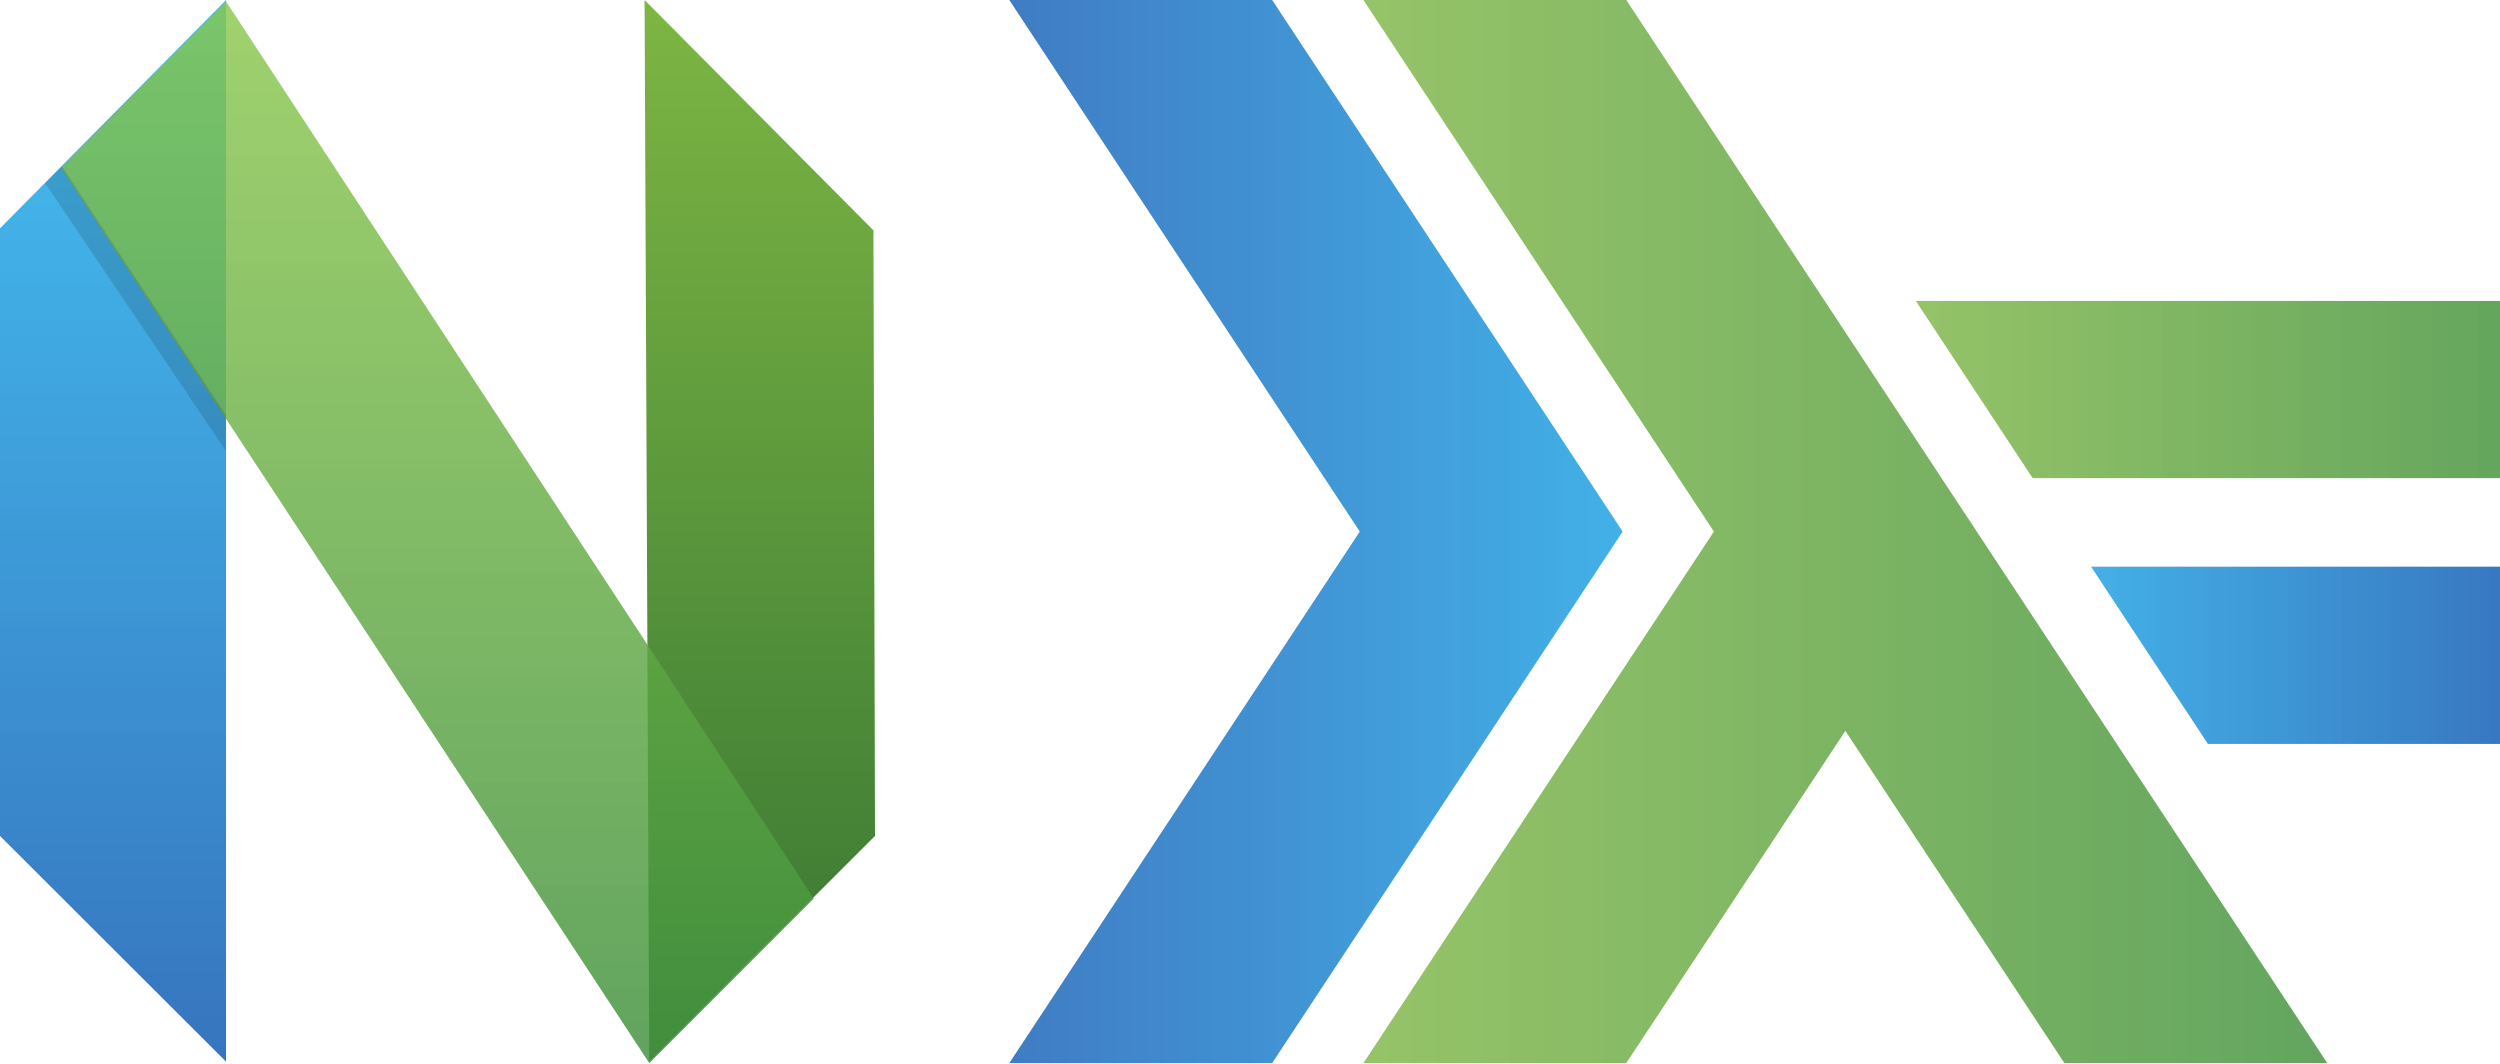
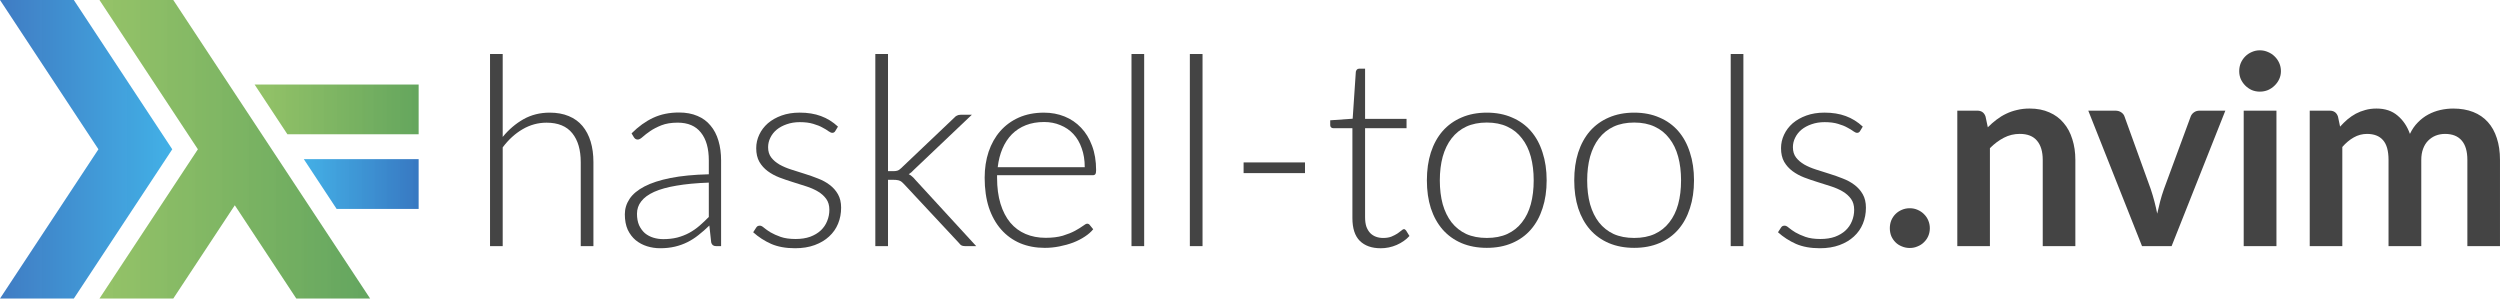
- <svg xmlns="http://www.w3.org/2000/svg" xmlns:xlink="http://www.w3.org/1999/xlink" width="1714.312" height="729" viewBox="0 0 1714.312 729" version="1.1" id="svg95">
+ <svg xmlns="http://www.w3.org/2000/svg" xmlns:xlink="http://www.w3.org/1999/xlink" width="600" height="71.654" viewBox="0 0 600 71.654" version="1.1" id="svg95">
  <description>Created with Sketch (http://www.bohemiancoding.com/sketch)</description>
  <defs id="defs87">
    <linearGradient id="linearGradient10331">
      <stop style="stop-color:#159ce0;stop-opacity:0.8;" offset="0" id="stop10327" />
      <stop style="stop-color:#105db5;stop-opacity:0.835;" offset="1" id="stop10329" />
    </linearGradient>
    <linearGradient id="linearGradient7287">
      <stop style="stop-color:#7ab442;stop-opacity:0.8;" offset="0" id="stop7283" />
      <stop style="stop-color:#499641;stop-opacity:0.851;" offset="1" id="stop7285" />
    </linearGradient>
    <linearGradient id="linearGradient4036">
      <stop style="stop-color:#7bb442;stop-opacity:0.8;" offset="0" id="stop4032" />
      <stop style="stop-color:#459440;stop-opacity:0.839;" offset="1" id="stop4034" />
    </linearGradient>
    <linearGradient id="linearGradient2165">
      <stop style="stop-color:#105bb4;stop-opacity:0.8;" offset="0" id="stop2161" />
      <stop style="stop-color:#159ee1;stop-opacity:0.808;" offset="1" id="stop2163" />
    </linearGradient>
    <linearGradient x1="167.958" y1="-0.461" x2="167.958" y2="335.455" id="linearGradient-1" gradientTransform="scale(0.461424,2.167204)" gradientUnits="userSpaceOnUse">
      <stop stop-color="#16B0ED" stop-opacity="0.8" offset="0%" id="stop72" />
      <stop stop-color="#0F59B2" stop-opacity="0.837" offset="100%" id="stop74" />
    </linearGradient>
    <linearGradient x1="1118.343" y1="-0.466" x2="1118.343" y2="338.686" id="linearGradient-2" gradientTransform="scale(0.465868,2.146531)" gradientUnits="userSpaceOnUse">
      <stop stop-color="#7DB643" offset="0%" id="stop77" />
      <stop stop-color="#367533" offset="100%" id="stop79" />
    </linearGradient>
    <linearGradient x1="356.338" y1="0" x2="356.338" y2="612.901" id="linearGradient-3" gradientTransform="scale(0.8418974,1.187793)" gradientUnits="userSpaceOnUse">
      <stop stop-color="#88C649" stop-opacity="0.8" offset="0%" id="stop82" />
      <stop stop-color="#439240" stop-opacity="0.84" offset="100%" id="stop84" />
    </linearGradient>
    <linearGradient xlink:href="#linearGradient2165" id="linearGradient2167" x1="0" y1="127.913" x2="147.601" y2="127.913" gradientUnits="userSpaceOnUse" />
    <linearGradient xlink:href="#linearGradient4036" id="linearGradient4038" x1="85.216" y1="127.913" x2="317.154" y2="127.913" gradientUnits="userSpaceOnUse" />
    <linearGradient xlink:href="#linearGradient7287" id="linearGradient7289" x1="218.153" y1="93.738" x2="358.726" y2="93.738" gradientUnits="userSpaceOnUse" />
    <linearGradient xlink:href="#linearGradient10331" id="linearGradient10333" x1="260.325" y1="157.692" x2="358.726" y2="157.692" gradientUnits="userSpaceOnUse" />
+     <linearGradient x1="49.022" y1="-0.08" x2="49.022" y2="97.846" id="linearGradient-1-2" gradientTransform="scale(0.4615398,2.166661)" gradientUnits="userSpaceOnUse">
+       <stop stop-color="#16B0ED" stop-opacity="0.8" offset="0%" id="stop5136" />
+       <stop stop-color="#0F59B2" stop-opacity="0.837" offset="100%" id="stop5138" />
+     </linearGradient>
+     <linearGradient x1="326.174" y1="-0.069" x2="326.174" y2="98.852" id="linearGradient-2-2" gradientTransform="scale(0.4662846,2.144613)" gradientUnits="userSpaceOnUse">
+       <stop stop-color="#7DB643" offset="0%" id="stop5141" />
+       <stop stop-color="#367533" offset="100%" id="stop5143" />
+     </linearGradient>
+     <linearGradient x1="103.885" y1="-0.115" x2="103.885" y2="178.558" id="linearGradient-3-8" gradientTransform="scale(0.8420382,1.187595)" gradientUnits="userSpaceOnUse">
+       <stop stop-color="#88C649" stop-opacity="0.8" offset="0%" id="stop5146" />
+       <stop stop-color="#439240" stop-opacity="0.84" offset="100%" id="stop5148" />
+     </linearGradient>
  </defs>
-   <g id="Page-1" stroke="none" stroke-width="1" fill="none" fill-rule="evenodd" transform="translate(-2,-1.999999)">
-     <g id="mark-copy" transform="translate(2,3)">
-       <g id="g2159">
-         <path d="M 0,155.57 155,-1 V 727 L 0,572.238 Z" id="Left---green" fill="url(#linearGradient-1)" style="fill:url(#linearGradient-1)" />
-         <path d="M 443.06,156.982 600,-1 596.819,727 442,572.22 Z" id="Right---blue" fill="url(#linearGradient-2)" style="fill:url(#linearGradient-2)" transform="matrix(-1,0,0,1,1042,0)" />
-         <path d="M 154.986,0 558,615.19 445.225,728 42,114.172 Z" id="Cross---blue" fill="url(#linearGradient-3)" style="fill:url(#linearGradient-3)" />
-         <path d="M 155,283.832 154.787,308 31,124.711 42.462,113 Z" id="Shadow" fill-opacity="0.13" fill="#000000" />
+   <g aria-label="haskell-tools.nvim" id="text4483" style="font-weight:bold;font-size:33.475px;font-family:Lato;-inkscape-font-specification:'Lato Bold';fill:#1a1a1a;stroke-width:1.395" transform="translate(307.6572,89.97058)">
+     <g id="g5925" transform="matrix(1.657668,0,0,1.657668,-217.3682,0)">
+       <g id="g8863" transform="matrix(0.8161422,0,0,0.8161422,-10.01427,-7.820178)">
+         <g id="Page-1-5" stroke="none" stroke-width="1" fill="none" fill-rule="evenodd" transform="matrix(0.2070294,0,0,0.2070294,-54.46743,-56.92048)">
+           <g id="haskell">
+             <polygon id="Path" fill="#453a62" points="0,255.826 84.343,127.915 0,0 63.258,0 147.601,127.915 63.258,255.826 " style="fill:url(#linearGradient2167);fill-opacity:1" />
+             <polygon id="polygon259" fill="#5e5086" points="201.192,175.883 148.47,255.826 85.216,255.826 169.56,127.915 85.216,0 148.474,0 317.154,255.826 253.903,255.826 " style="fill:url(#linearGradient4038);fill-opacity:1" />
+             <polygon id="polygon261" fill="#8f4e8b" points="358.726,179.014 288.439,179.014 288.439,179.011 260.325,136.37 358.726,136.37 " style="fill:url(#linearGradient10333);fill-opacity:1" />
+             <polygon id="polygon263" fill="#8f4e8b" points="358.726,72.418 358.726,115.059 246.268,115.059 218.153,72.418 " style="fill:url(#linearGradient7289);fill-opacity:1" />
+           </g>
+         </g>
+         <g id="g8883" transform="matrix(1.127906,0,0,1.127906,-4.151925,6.138867)">
+           <path d="m 34.455,-34.372 q 1.433,-1.745 3.261,-2.783 1.848,-1.038 4.133,-1.038 1.703,0 2.991,0.54 1.308,0.54 2.16,1.558 0.851,1.018 1.288,2.451 0.436,1.433 0.436,3.24 v 13.208 h -1.994 v -13.208 q 0,-2.908 -1.329,-4.548 -1.329,-1.661 -4.05,-1.661 -2.014,0 -3.78,1.038 -1.745,1.018 -3.115,2.845 v 15.534 h -1.994 v -30.217 h 1.994 z" style="font-weight:300;-inkscape-font-specification:'Lato Light';fill:#444444;fill-opacity:1;stroke-width:1.731" id="path5794" />
+           <path d="m 66.873,-27.186 q -2.949,0.104 -5.088,0.478 -2.118,0.353 -3.51,0.976 -1.371,0.623 -2.035,1.495 -0.665,0.851 -0.665,1.952 0,1.038 0.332,1.807 0.353,0.748 0.914,1.246 0.582,0.478 1.329,0.706 0.748,0.228 1.558,0.228 1.205,0 2.201,-0.249 1.018,-0.27 1.869,-0.727 0.872,-0.478 1.62,-1.121 0.748,-0.644 1.475,-1.391 z m -12.149,-7.746 q 1.62,-1.62 3.406,-2.451 1.786,-0.831 4.05,-0.831 1.661,0 2.908,0.54 1.246,0.519 2.056,1.516 0.831,0.976 1.246,2.388 0.415,1.391 0.415,3.115 v 13.458 h -0.789 q -0.623,0 -0.768,-0.582 l -0.291,-2.658 q -0.851,0.831 -1.703,1.495 -0.831,0.665 -1.745,1.121 -0.914,0.457 -1.973,0.706 -1.059,0.249 -2.326,0.249 -1.059,0 -2.056,-0.312 -0.997,-0.312 -1.786,-0.955 -0.768,-0.644 -1.246,-1.641 -0.457,-1.018 -0.457,-2.43 0,-1.308 0.748,-2.43 0.748,-1.121 2.347,-1.952 1.599,-0.831 4.091,-1.329 2.513,-0.498 6.023,-0.582 v -2.16 q 0,-2.866 -1.246,-4.403 -1.225,-1.558 -3.655,-1.558 -1.495,0 -2.554,0.415 -1.038,0.415 -1.765,0.914 -0.727,0.498 -1.184,0.914 -0.457,0.415 -0.768,0.415 -0.228,0 -0.374,-0.104 -0.145,-0.104 -0.249,-0.27 z" style="font-weight:300;-inkscape-font-specification:'Lato Light';fill:#444444;fill-opacity:1;stroke-width:1.731" id="path5796" />
+           <path d="m 86.769,-35.306 q -0.166,0.291 -0.478,0.291 -0.228,0 -0.582,-0.249 -0.353,-0.27 -0.955,-0.582 -0.582,-0.332 -1.454,-0.582 -0.872,-0.27 -2.118,-0.27 -1.121,0 -2.056,0.332 -0.914,0.312 -1.578,0.851 -0.644,0.54 -0.997,1.267 -0.353,0.706 -0.353,1.495 0,0.976 0.498,1.62 0.498,0.644 1.288,1.101 0.81,0.457 1.848,0.789 1.038,0.332 2.098,0.665 1.08,0.332 2.118,0.748 1.038,0.395 1.828,0.997 0.81,0.602 1.308,1.475 0.498,0.872 0.498,2.118 0,1.35 -0.478,2.513 -0.478,1.163 -1.412,2.014 -0.914,0.851 -2.264,1.35 -1.35,0.498 -3.094,0.498 -2.181,0 -3.759,-0.685 -1.578,-0.706 -2.824,-1.828 l 0.457,-0.706 q 0.104,-0.166 0.228,-0.249 0.145,-0.083 0.374,-0.083 0.27,0 0.644,0.332 0.395,0.332 1.038,0.727 0.644,0.374 1.578,0.706 0.955,0.332 2.347,0.332 1.308,0 2.305,-0.353 0.997,-0.374 1.661,-0.997 0.665,-0.623 0.997,-1.454 0.353,-0.851 0.353,-1.786 0,-1.038 -0.498,-1.724 -0.498,-0.685 -1.308,-1.163 -0.81,-0.478 -1.848,-0.81 -1.018,-0.332 -2.098,-0.665 -1.08,-0.332 -2.118,-0.727 -1.018,-0.395 -1.828,-0.997 -0.81,-0.602 -1.308,-1.454 -0.498,-0.872 -0.498,-2.16 0,-1.101 0.478,-2.118 0.478,-1.018 1.35,-1.786 0.893,-0.768 2.16,-1.225 1.267,-0.457 2.845,-0.457 1.89,0 3.344,0.54 1.475,0.54 2.679,1.661 z" style="font-weight:300;-inkscape-font-specification:'Lato Light';fill:#444444;fill-opacity:1;stroke-width:1.731" id="path5798" />
+           <path d="m 95.056,-47.414 v 18.421 h 0.955 q 0.291,0 0.54,-0.083 0.27,-0.083 0.582,-0.395 l 8.286,-7.871 q 0.208,-0.249 0.457,-0.374 0.249,-0.145 0.623,-0.145 h 1.745 l -9.117,8.66 q -0.374,0.436 -0.81,0.685 0.332,0.166 0.561,0.395 0.249,0.208 0.478,0.498 l 9.574,10.426 h -1.724 q -0.291,0 -0.54,-0.083 -0.228,-0.104 -0.436,-0.395 l -8.681,-9.304 q -0.166,-0.187 -0.332,-0.312 -0.145,-0.125 -0.312,-0.187 -0.166,-0.083 -0.395,-0.104 -0.208,-0.042 -0.519,-0.042 H 95.056 v 10.426 h -1.994 v -30.217 z" style="font-weight:300;-inkscape-font-specification:'Lato Light';fill:#444444;fill-opacity:1;stroke-width:1.731" id="path5800" />
+           <path d="m 126,-29.616 q 0,-1.661 -0.478,-2.97 -0.457,-1.329 -1.308,-2.243 -0.851,-0.914 -2.035,-1.391 -1.163,-0.498 -2.575,-0.498 -1.599,0 -2.866,0.498 -1.267,0.498 -2.201,1.433 -0.914,0.935 -1.475,2.243 -0.561,1.308 -0.748,2.928 z m -13.79,1.267 v 0.395 q 0,2.326 0.54,4.091 0.54,1.765 1.537,2.97 0.997,1.184 2.409,1.786 1.412,0.602 3.157,0.602 1.558,0 2.7,-0.332 1.142,-0.353 1.911,-0.768 0.789,-0.436 1.246,-0.768 0.457,-0.353 0.665,-0.353 0.27,0 0.415,0.208 l 0.54,0.665 q -0.498,0.623 -1.329,1.163 -0.81,0.54 -1.828,0.935 -0.997,0.374 -2.16,0.602 -1.142,0.228 -2.305,0.228 -2.118,0 -3.863,-0.727 -1.745,-0.748 -2.991,-2.16 -1.246,-1.412 -1.931,-3.447 -0.665,-2.056 -0.665,-4.694 0,-2.222 0.623,-4.091 0.644,-1.89 1.828,-3.24 1.205,-1.371 2.928,-2.139 1.745,-0.768 3.946,-0.768 1.745,0 3.24,0.602 1.495,0.602 2.596,1.765 1.101,1.142 1.724,2.824 0.644,1.682 0.644,3.863 0,0.457 -0.125,0.623 -0.125,0.166 -0.415,0.166 z" style="font-weight:300;-inkscape-font-specification:'Lato Light';fill:#444444;fill-opacity:1;stroke-width:1.731" id="path5802" />
+           <path d="m 135.346,-47.414 v 30.217 h -1.994 v -30.217 z" style="font-weight:300;-inkscape-font-specification:'Lato Light';fill:#444444;fill-opacity:1;stroke-width:1.731" id="path5804" />
+           <path d="m 144.525,-47.414 v 30.217 h -1.994 v -30.217 z" style="font-weight:300;-inkscape-font-specification:'Lato Light';fill:#444444;fill-opacity:1;stroke-width:1.731" id="path5806" />
+           <path d="m 150.984,-30.363 h 9.657 v 1.682 h -9.657 z" style="font-weight:300;-inkscape-font-specification:'Lato Light';fill:#444444;fill-opacity:1;stroke-width:1.731" id="path5808" />
+           <path d="m 172.541,-16.864 q -2.098,0 -3.281,-1.163 -1.163,-1.163 -1.163,-3.593 v -14.122 h -2.97 q -0.228,0 -0.374,-0.125 -0.145,-0.125 -0.145,-0.353 v -0.768 l 3.531,-0.249 0.498,-7.393 q 0.042,-0.187 0.166,-0.332 0.125,-0.145 0.353,-0.145 h 0.935 v 7.892 h 6.521 v 1.475 h -6.521 v 14.018 q 0,0.851 0.208,1.475 0.228,0.602 0.602,0.997 0.395,0.395 0.914,0.582 0.519,0.187 1.121,0.187 0.748,0 1.288,-0.208 0.54,-0.228 0.935,-0.478 0.395,-0.27 0.644,-0.478 0.249,-0.228 0.395,-0.228 0.166,0 0.332,0.208 l 0.54,0.872 q -0.789,0.872 -2.014,1.412 -1.205,0.519 -2.513,0.519 z" style="font-weight:300;-inkscape-font-specification:'Lato Light';fill:#444444;fill-opacity:1;stroke-width:1.731" id="path5810" />
+           <path d="m 189.239,-38.193 q 2.222,0 3.967,0.768 1.765,0.748 2.97,2.139 1.205,1.391 1.828,3.364 0.644,1.952 0.644,4.382 0,2.43 -0.644,4.382 -0.623,1.952 -1.828,3.344 -1.205,1.391 -2.97,2.139 -1.745,0.748 -3.967,0.748 -2.222,0 -3.987,-0.748 -1.745,-0.748 -2.97,-2.139 -1.205,-1.391 -1.848,-3.344 -0.623,-1.952 -0.623,-4.382 0,-2.43 0.623,-4.382 0.644,-1.973 1.848,-3.364 1.225,-1.391 2.97,-2.139 1.765,-0.768 3.987,-0.768 z m 0,19.709 q 1.848,0 3.219,-0.623 1.391,-0.644 2.305,-1.828 0.935,-1.184 1.391,-2.845 0.457,-1.682 0.457,-3.759 0,-2.056 -0.457,-3.738 -0.457,-1.682 -1.391,-2.866 -0.914,-1.205 -2.305,-1.848 -1.371,-0.644 -3.219,-0.644 -1.848,0 -3.24,0.644 -1.371,0.644 -2.305,1.848 -0.914,1.184 -1.391,2.866 -0.457,1.682 -0.457,3.738 0,2.077 0.457,3.759 0.478,1.661 1.391,2.845 0.935,1.184 2.305,1.828 1.391,0.623 3.24,0.623 z" style="font-weight:300;-inkscape-font-specification:'Lato Light';fill:#444444;fill-opacity:1;stroke-width:1.731" id="path5812" />
+           <path d="m 212.416,-38.193 q 2.222,0 3.967,0.768 1.765,0.748 2.97,2.139 1.205,1.391 1.828,3.364 0.644,1.952 0.644,4.382 0,2.43 -0.644,4.382 -0.623,1.952 -1.828,3.344 -1.205,1.391 -2.97,2.139 -1.745,0.748 -3.967,0.748 -2.222,0 -3.987,-0.748 -1.745,-0.748 -2.97,-2.139 -1.205,-1.391 -1.848,-3.344 -0.623,-1.952 -0.623,-4.382 0,-2.43 0.623,-4.382 0.644,-1.973 1.848,-3.364 1.225,-1.391 2.97,-2.139 1.765,-0.768 3.987,-0.768 z m 0,19.709 q 1.848,0 3.219,-0.623 1.391,-0.644 2.305,-1.828 0.935,-1.184 1.391,-2.845 0.457,-1.682 0.457,-3.759 0,-2.056 -0.457,-3.738 -0.457,-1.682 -1.391,-2.866 -0.914,-1.205 -2.305,-1.848 -1.371,-0.644 -3.219,-0.644 -1.848,0 -3.24,0.644 -1.371,0.644 -2.305,1.848 -0.914,1.184 -1.391,2.866 -0.457,1.682 -0.457,3.738 0,2.077 0.457,3.759 0.478,1.661 1.391,2.845 0.935,1.184 2.305,1.828 1.391,0.623 3.24,0.623 z" style="font-weight:300;-inkscape-font-specification:'Lato Light';fill:#444444;fill-opacity:1;stroke-width:1.731" id="path5814" />
+           <path d="m 229.591,-47.414 v 30.217 h -1.994 v -30.217 z" style="font-weight:300;-inkscape-font-specification:'Lato Light';fill:#444444;fill-opacity:1;stroke-width:1.731" id="path5816" />
+           <path d="m 247.95,-35.306 q -0.166,0.291 -0.478,0.291 -0.228,0 -0.581,-0.249 -0.353,-0.27 -0.955,-0.582 -0.582,-0.332 -1.454,-0.582 -0.872,-0.27 -2.118,-0.27 -1.121,0 -2.056,0.332 -0.914,0.312 -1.578,0.851 -0.644,0.54 -0.997,1.267 -0.353,0.706 -0.353,1.495 0,0.976 0.498,1.62 0.498,0.644 1.288,1.101 0.81,0.457 1.848,0.789 1.038,0.332 2.098,0.665 1.08,0.332 2.118,0.748 1.038,0.395 1.828,0.997 0.81,0.602 1.308,1.475 0.498,0.872 0.498,2.118 0,1.35 -0.478,2.513 -0.478,1.163 -1.412,2.014 -0.914,0.851 -2.264,1.35 -1.35,0.498 -3.094,0.498 -2.181,0 -3.759,-0.685 -1.578,-0.706 -2.824,-1.828 l 0.457,-0.706 q 0.104,-0.166 0.228,-0.249 0.145,-0.083 0.374,-0.083 0.27,0 0.644,0.332 0.395,0.332 1.038,0.727 0.644,0.374 1.578,0.706 0.955,0.332 2.347,0.332 1.308,0 2.305,-0.353 0.997,-0.374 1.661,-0.997 0.665,-0.623 0.997,-1.454 0.353,-0.851 0.353,-1.786 0,-1.038 -0.498,-1.724 -0.498,-0.685 -1.308,-1.163 -0.81,-0.478 -1.848,-0.81 -1.018,-0.332 -2.098,-0.665 -1.08,-0.332 -2.118,-0.727 -1.018,-0.395 -1.828,-0.997 -0.81,-0.602 -1.308,-1.454 -0.498,-0.872 -0.498,-2.16 0,-1.101 0.478,-2.118 0.478,-1.018 1.35,-1.786 0.893,-0.768 2.16,-1.225 1.267,-0.457 2.845,-0.457 1.89,0 3.344,0.54 1.475,0.54 2.679,1.661 z" style="font-weight:300;-inkscape-font-specification:'Lato Light';fill:#444444;fill-opacity:1;stroke-width:1.731" id="path5818" />
+           <path d="m 252.623,-20.021 q 0,-0.644 0.228,-1.225 0.249,-0.582 0.665,-0.997 0.415,-0.415 0.997,-0.665 0.582,-0.249 1.246,-0.249 0.665,0 1.225,0.249 0.582,0.249 0.997,0.665 0.436,0.415 0.685,0.997 0.249,0.582 0.249,1.225 0,0.665 -0.249,1.246 -0.249,0.561 -0.685,0.976 -0.415,0.415 -0.997,0.644 -0.561,0.249 -1.225,0.249 -0.665,0 -1.246,-0.249 -0.582,-0.228 -0.997,-0.644 -0.415,-0.415 -0.665,-0.976 -0.228,-0.582 -0.228,-1.246 z" id="path5820" style="fill:#444444;fill-opacity:1;stroke-width:1.731" />
+           <path d="m 268.033,-35.888 q 0.644,-0.644 1.35,-1.184 0.727,-0.561 1.516,-0.935 0.81,-0.395 1.724,-0.602 0.914,-0.228 1.994,-0.228 1.745,0 3.094,0.602 1.35,0.582 2.243,1.661 0.914,1.059 1.371,2.554 0.478,1.475 0.478,3.261 v 13.562 h -5.13 v -13.562 q 0,-1.952 -0.893,-3.011 -0.893,-1.08 -2.721,-1.08 -1.329,0 -2.492,0.602 -1.163,0.602 -2.201,1.641 v 15.41 h -5.13 v -21.308 h 3.136 q 0.997,0 1.308,0.935 z" id="path5822" style="fill:#444444;fill-opacity:1;stroke-width:1.731" />
+           <path d="m 305.394,-38.504 -8.453,21.308 h -4.652 l -8.453,-21.308 h 4.237 q 0.581,0 0.955,0.27 0.395,0.27 0.519,0.685 l 4.112,11.381 q 0.332,0.997 0.582,1.952 0.249,0.955 0.436,1.911 0.208,-0.955 0.457,-1.911 0.249,-0.955 0.602,-1.952 l 4.195,-11.381 q 0.145,-0.415 0.519,-0.685 0.374,-0.27 0.893,-0.27 z" id="path5824" style="fill:#444444;fill-opacity:1;stroke-width:1.731" />
+           <path d="m 313.431,-38.504 v 21.308 h -5.15 v -21.308 z m 0.706,-6.21 q 0,0.665 -0.27,1.246 -0.27,0.582 -0.727,1.018 -0.436,0.436 -1.038,0.706 -0.602,0.249 -1.288,0.249 -0.665,0 -1.267,-0.249 -0.582,-0.27 -1.018,-0.706 -0.436,-0.436 -0.706,-1.018 -0.249,-0.582 -0.249,-1.246 0,-0.685 0.249,-1.288 0.27,-0.602 0.706,-1.038 0.436,-0.436 1.018,-0.685 0.602,-0.27 1.267,-0.27 0.685,0 1.288,0.27 0.602,0.249 1.038,0.685 0.457,0.436 0.727,1.038 0.27,0.602 0.27,1.288 z" id="path5826" style="fill:#444444;fill-opacity:1;stroke-width:1.731" />
+           <path d="m 318.665,-17.196 v -21.308 h 3.136 q 0.997,0 1.308,0.935 l 0.332,1.578 q 0.561,-0.623 1.163,-1.142 0.623,-0.519 1.308,-0.893 0.706,-0.374 1.495,-0.582 0.81,-0.228 1.765,-0.228 2.014,0 3.302,1.101 1.308,1.08 1.952,2.887 0.498,-1.059 1.246,-1.807 0.748,-0.768 1.641,-1.246 0.893,-0.478 1.89,-0.706 1.018,-0.228 2.035,-0.228 1.765,0 3.136,0.54 1.371,0.54 2.305,1.578 0.935,1.038 1.412,2.534 0.498,1.495 0.498,3.427 v 13.562 h -5.13 v -13.562 q 0,-2.035 -0.893,-3.053 -0.893,-1.038 -2.617,-1.038 -0.789,0 -1.475,0.27 -0.665,0.27 -1.184,0.789 -0.498,0.498 -0.789,1.267 -0.291,0.768 -0.291,1.765 v 13.562 h -5.15 v -13.562 q 0,-2.139 -0.872,-3.115 -0.852,-0.976 -2.513,-0.976 -1.121,0 -2.098,0.561 -0.955,0.54 -1.786,1.495 v 15.597 z" id="path5828" style="fill:#444444;fill-opacity:1;stroke-width:1.731" />
+         </g>
      </g>
    </g>
  </g>
-   <g id="Page-1-5" stroke="none" stroke-width="1" fill="none" fill-rule="evenodd" transform="matrix(2.849597,0,0,2.849597,692.0884,0)">
-     <g id="haskell">
-       <polygon id="Path" fill="#453a62" points="63.258,255.826 0,255.826 84.343,127.915 0,0 63.258,0 147.601,127.915 " style="fill-opacity:1;fill:url(#linearGradient2167)" />
-       <polygon id="polygon259" fill="#5e5086" points="148.474,0 317.154,255.826 253.903,255.826 201.192,175.883 148.47,255.826 85.216,255.826 169.56,127.915 85.216,0 " style="fill-opacity:1;fill:url(#linearGradient4038)" />
-       <polygon id="polygon261" fill="#8f4e8b" points="260.325,136.37 358.726,136.37 358.726,179.014 288.439,179.014 288.439,179.011 " style="fill-opacity:1;fill:url(#linearGradient10333)" />
-       <polygon id="polygon263" fill="#8f4e8b" points="358.726,115.059 246.268,115.059 218.153,72.418 358.726,72.418 " style="fill-opacity:1;fill:url(#linearGradient7289)" />
-     </g>
-   </g>
</svg>
